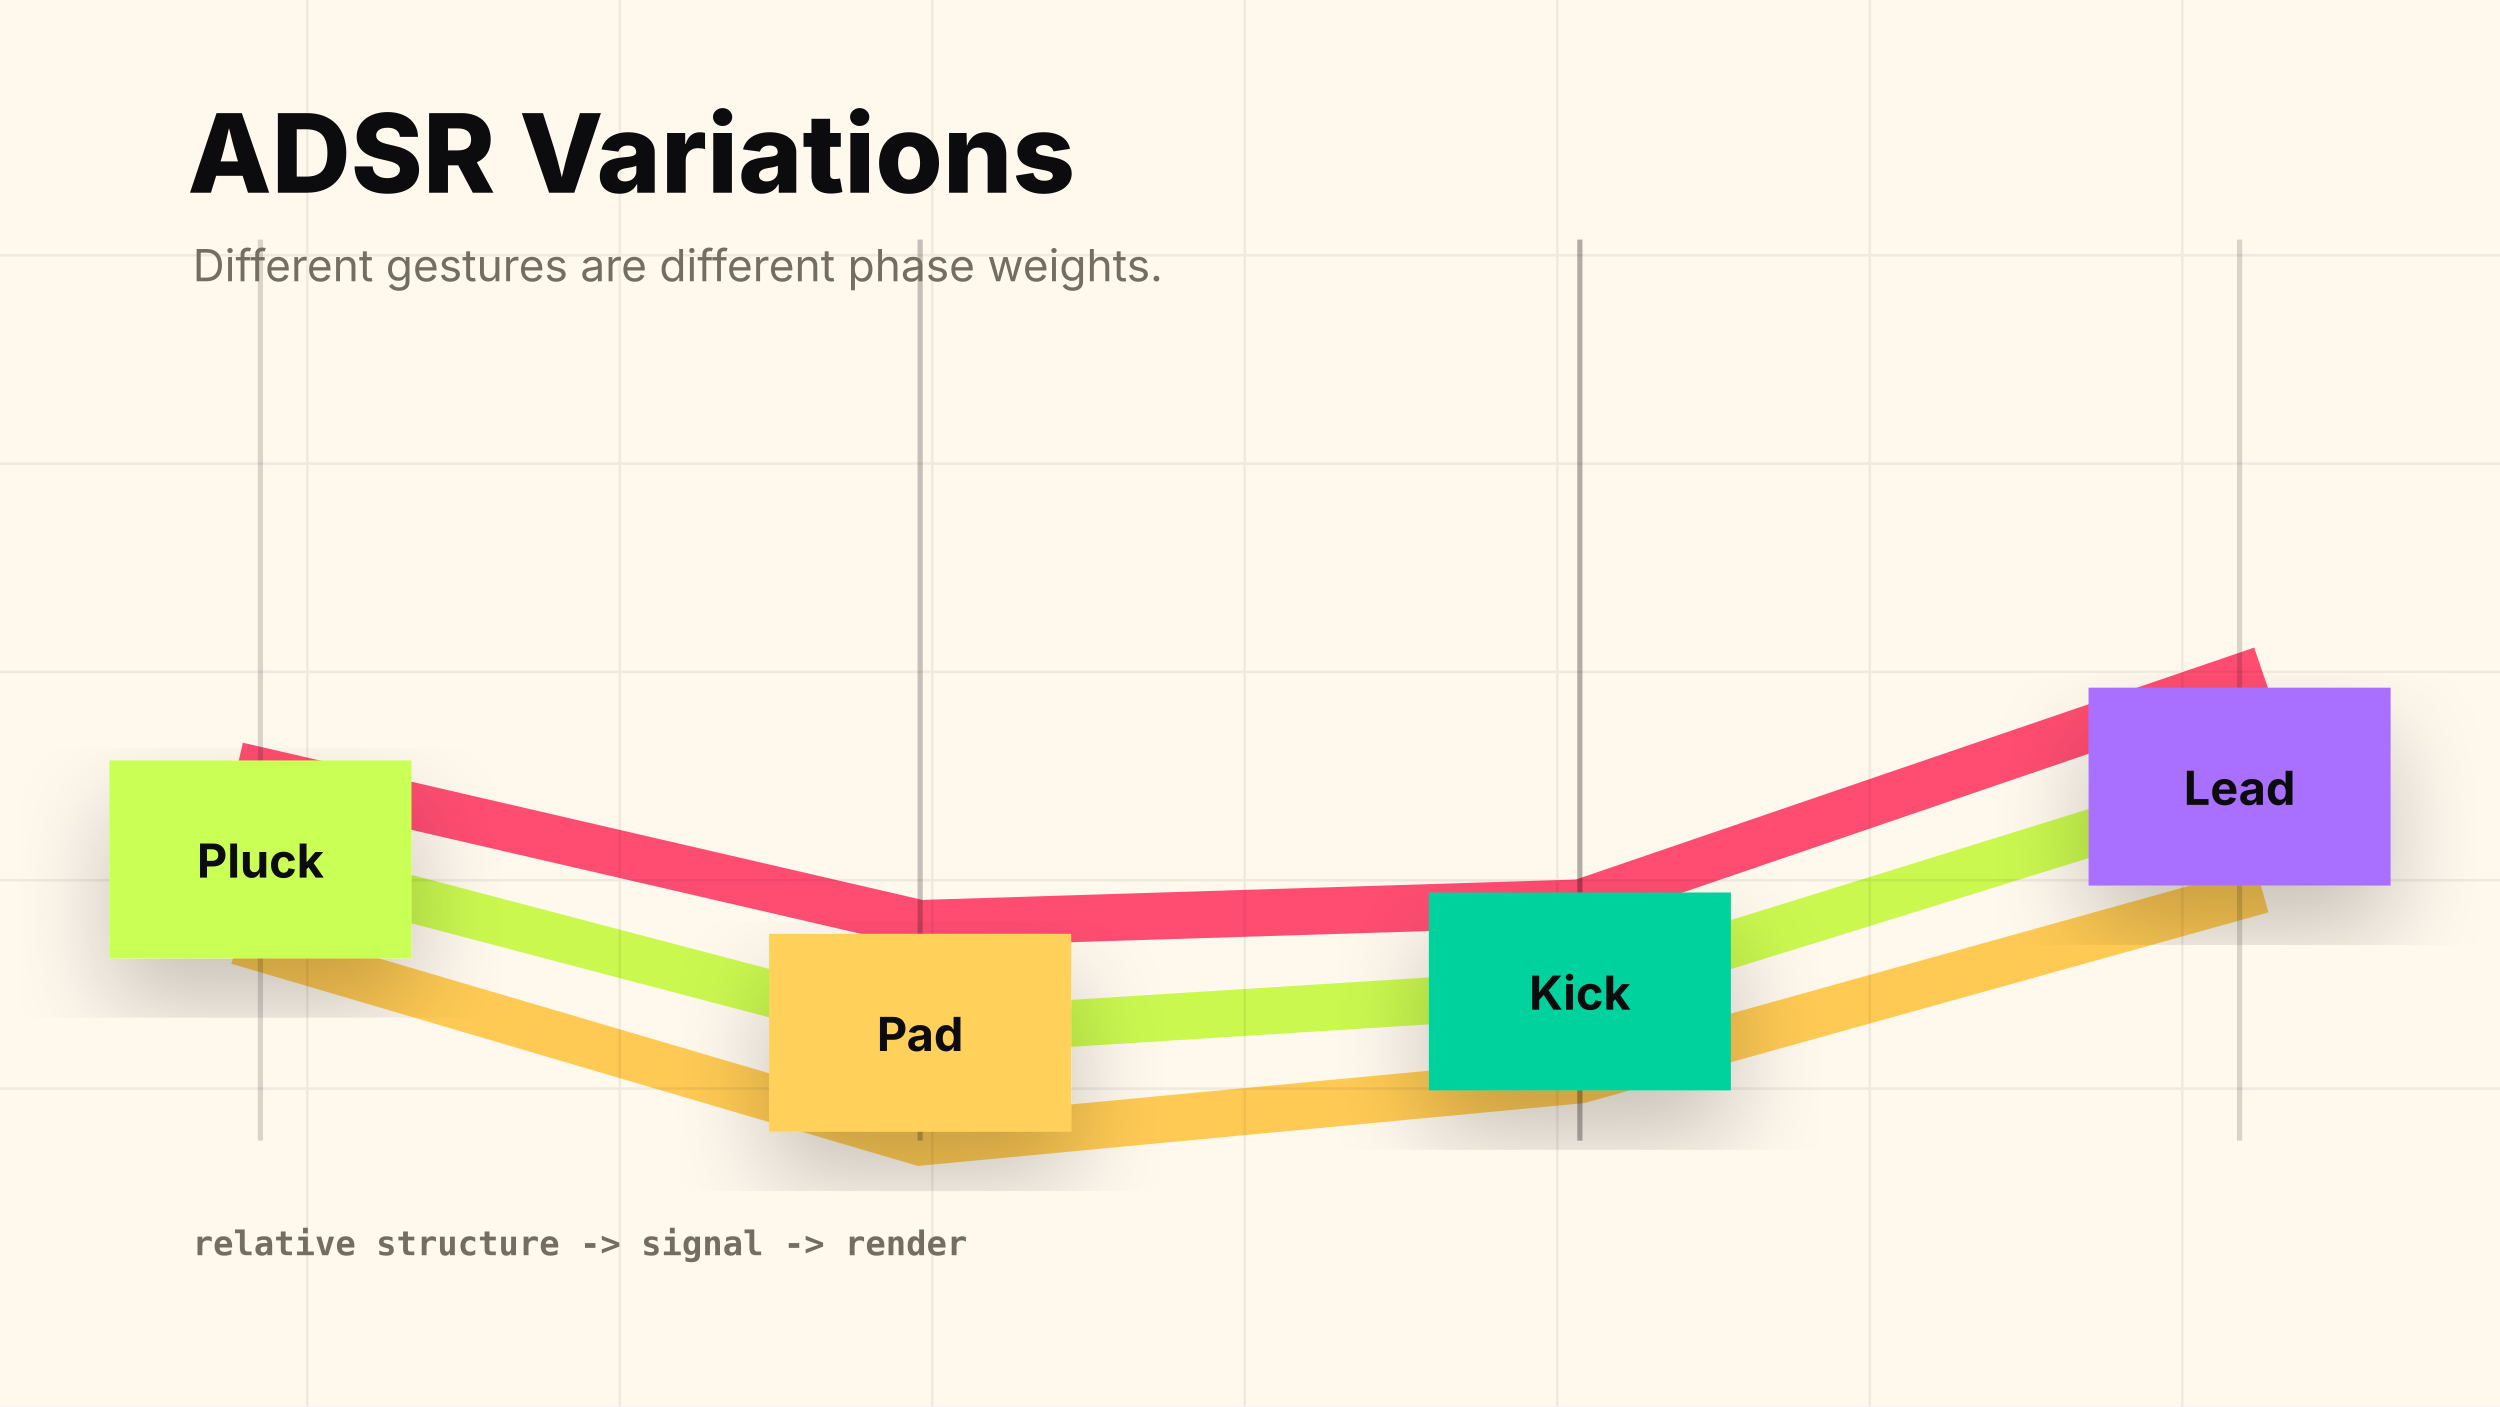
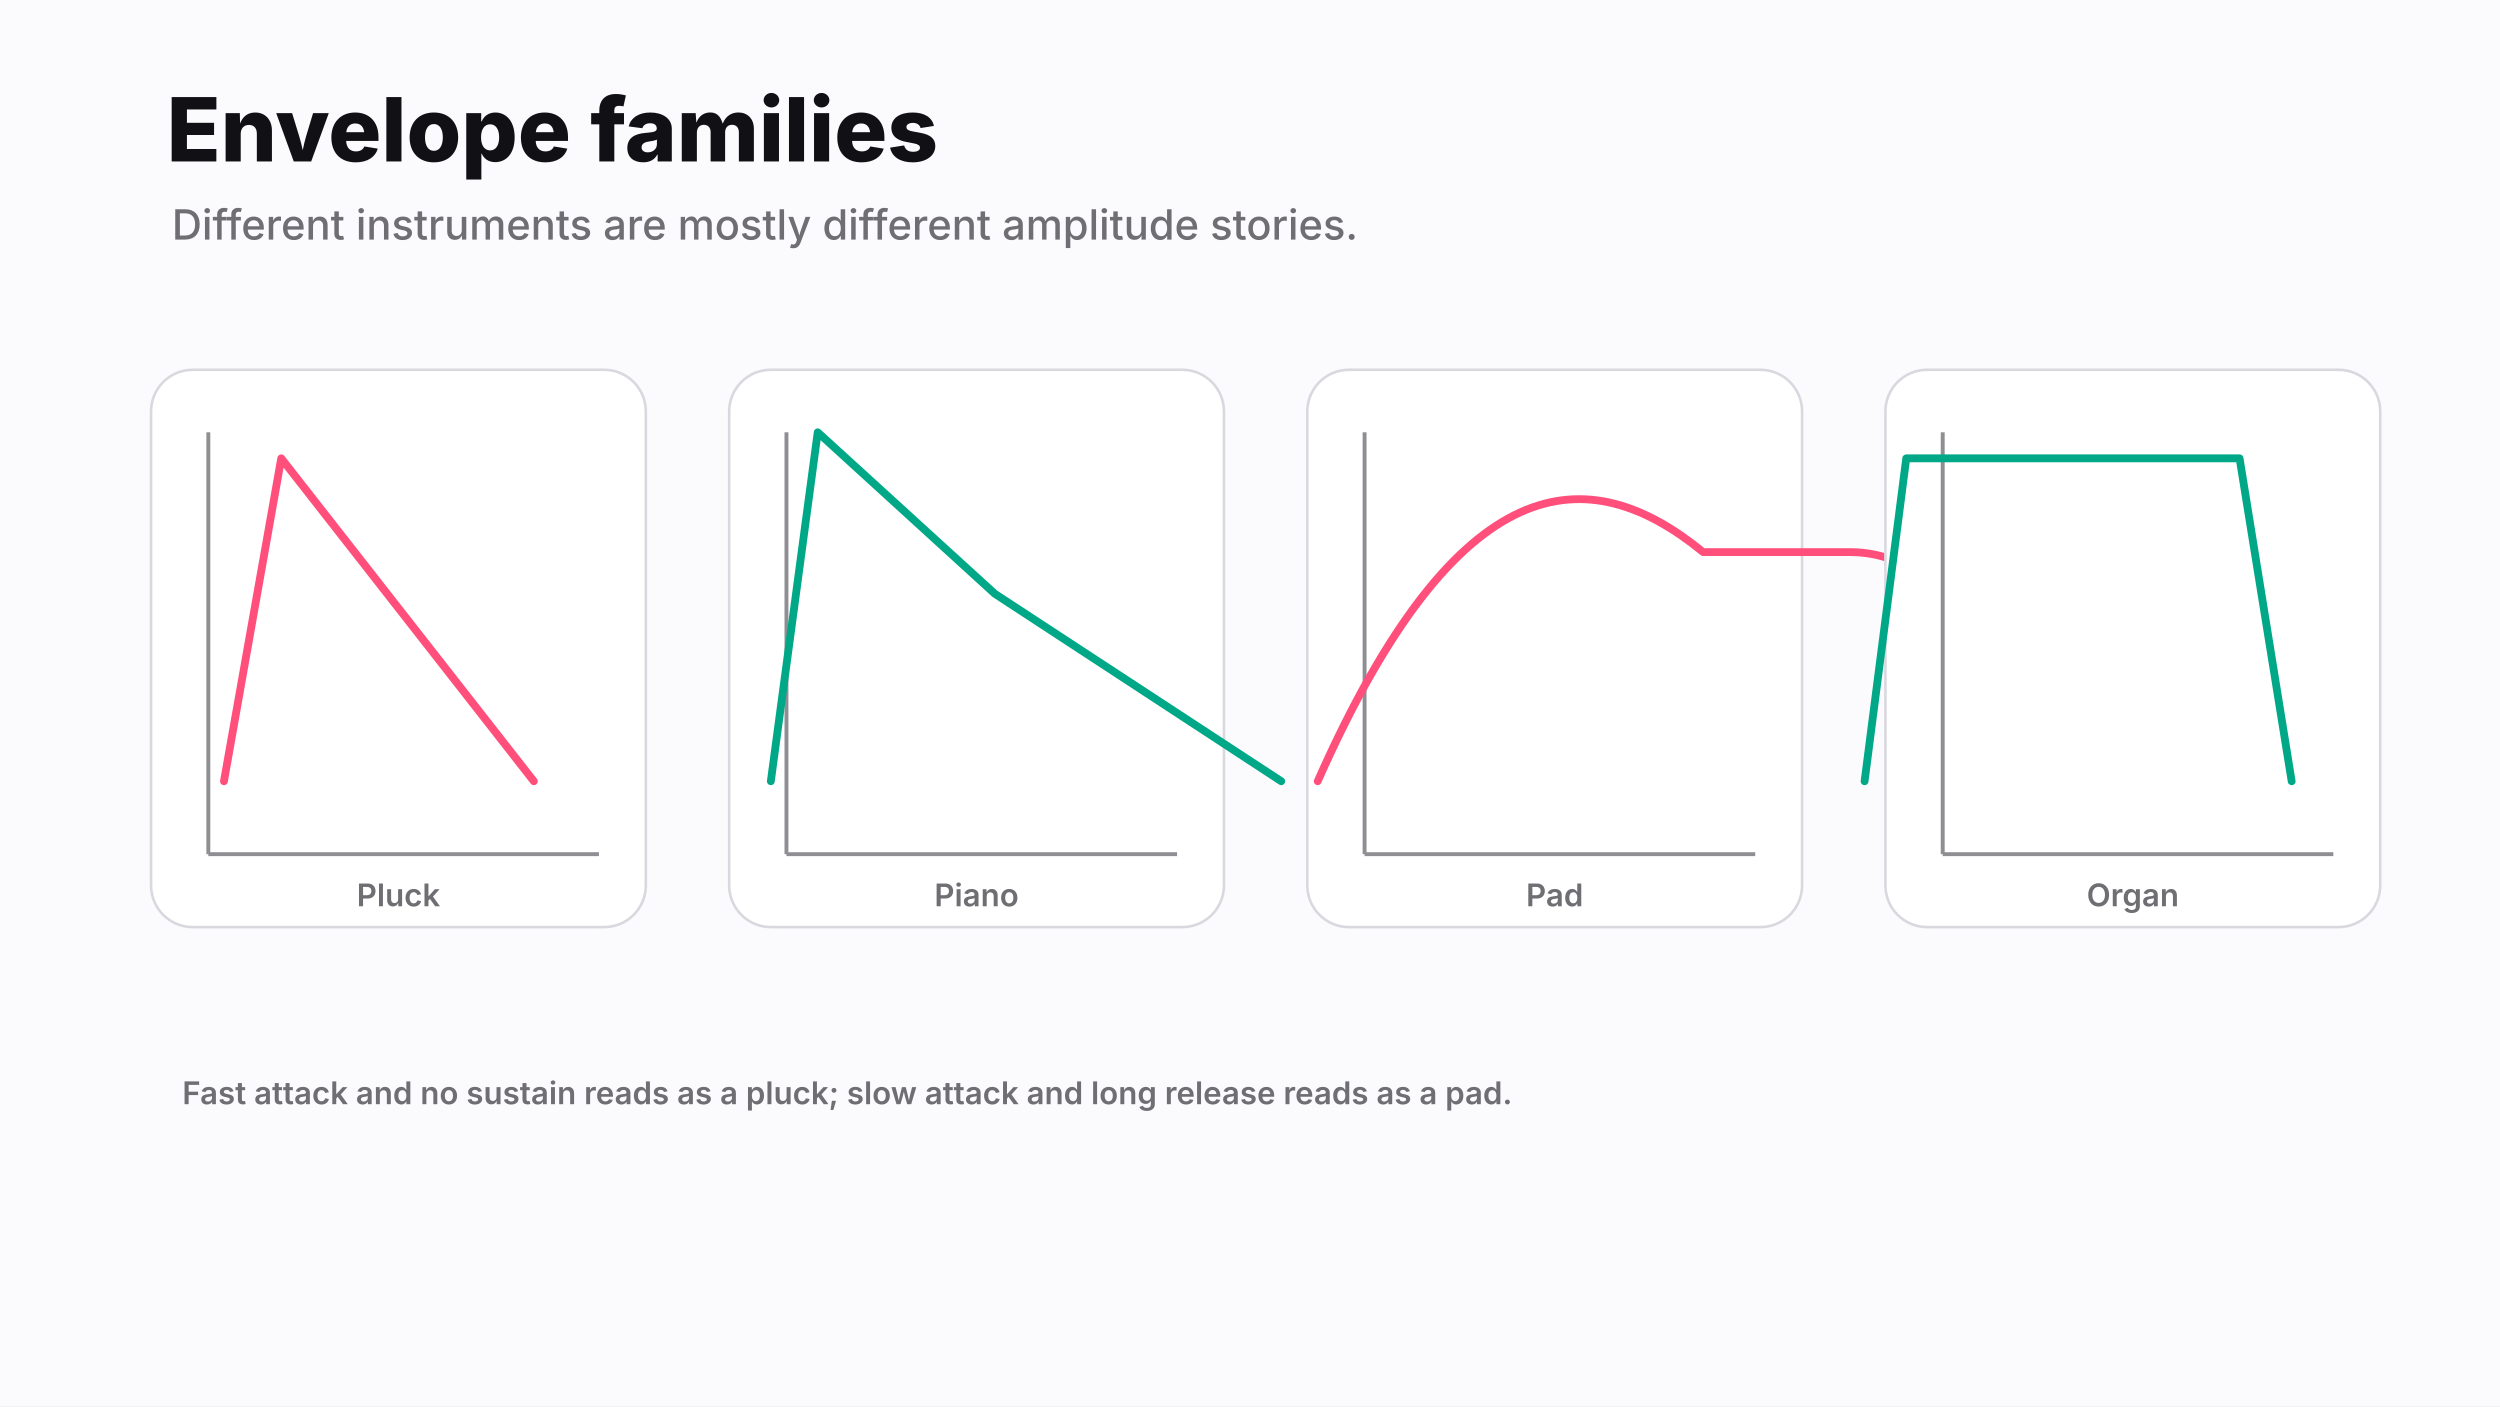
<svg xmlns="http://www.w3.org/2000/svg" viewBox="0 0 960 540" role="img" aria-labelledby="title desc">
+   <defs>
+     <marker id="arrow" viewBox="0 0 10 10" refX="9" refY="5" markerWidth="8" markerHeight="8" orient="auto">
+       <path d="M 0 0 L 10 5 L 0 10 Z" fill="context-stroke" />
+     </marker>
+   </defs>
  <style>
-   :root{color-scheme:light dark}.bg{fill:#fff8ed}.grid{stroke:#0c0b0d;stroke-opacity:.06}.ink{fill:#0c0b0d}.muted{fill:#756c62}.rail{fill:none;stroke-linecap:square;stroke-width:18;mix-blend-mode:multiply}.r0{stroke:#ff4f7a}.r1{stroke:#caff55}.r2{stroke:#ffd05a}.tick{fill:#0c0b0d}.node rect{filter:url(#soft)}.node text{fill:#0c0b0d;font:700 18px ui-sans-serif,-apple-system,BlinkMacSystemFont,'Segoe UI',sans-serif;text-anchor:middle}.mono{font:600 13px ui-monospace,SFMono-Regular,Menlo,monospace}@media(prefers-color-scheme:dark){.bg{fill:#08070a}.grid{stroke:#fff8ed;stroke-opacity:.07}.ink{fill:#fff8ed}.muted{fill:#b5aca1}.rail{mix-blend-mode:screen;opacity:.88}.tick{fill:#fff8ed}.node text{fill:#08070a}}
+ :root{color-scheme:light dark}.bg{fill:#fbfbfd}.panel{fill:#fff;stroke:#d8d8df}.soft{fill:#f2f2f7}.ink{fill:#17171b}.muted{fill:#6e6e73}.label{fill:#242428;font:650 16px -apple-system,BlinkMacSystemFont,"SF Pro Text","Segoe UI",sans-serif}.small{fill:#6e6e73;font:600 12px -apple-system,BlinkMacSystemFont,"SF Pro Text","Segoe UI",sans-serif}.title{fill:#111115;font:760 34px -apple-system,BlinkMacSystemFont,"SF Pro Display","Segoe UI",sans-serif}.desc{fill:#6e6e73;font:500 16px -apple-system,BlinkMacSystemFont,"SF Pro Text","Segoe UI",sans-serif}.mono{fill:#55555b;font:650 13px ui-monospace,SFMono-Regular,Menlo,monospace}.axis{stroke:#8e8e93;stroke-width:1.5}.arrow{stroke:#55555b;stroke-width:2.2;fill:none;marker-end:url(#arrow)}.line{fill:none;stroke:#17171b;stroke-width:3;stroke-linecap:round;stroke-linejoin:round}.hot{stroke:#ff4f7a}.mint{stroke:#00a887}.gold{stroke:#c78800}.violet{stroke:#8e6bff}.hotf{fill:#ff4f7a}.mintf{fill:#00a887}.goldf{fill:#f2a900}.violetf{fill:#8e6bff}.darkf{fill:#242428}.lightf{fill:#fff}.fade{opacity:.22}.fillHot{fill:#ff4f7a;opacity:.12}.fillMint{fill:#00a887;opacity:.13}.fillGold{fill:#f2a900;opacity:.16}.fillViolet{fill:#8e6bff;opacity:.13}.mid{text-anchor:middle}.right{text-anchor:end}@media(prefers-color-scheme:dark){.bg{fill:#08090d}.panel{fill:#121319;stroke:#2d2e36}.soft{fill:#1b1c23}.ink,.title{fill:#f5f5f7}.muted,.desc,.small,.mono{fill:#a1a1aa}.label{fill:#f1f1f4}.axis{stroke:#696a73}.arrow{stroke:#bbbcc6}.line{stroke:#f5f5f7}.darkf{fill:#f5f5f7}.lightf{fill:#121319}}
</style>
-   <defs>
-     <filter id="soft" x="-30%" y="-30%" width="160%" height="160%">
-       <feDropShadow dx="0" dy="18" stdDeviation="18" flood-color="#000" flood-opacity=".22" />
-     </filter>
-   </defs>
  <rect class="bg" width="960" height="540" />
-   <path class="grid" d="M0 98H960M0 178H960M0 258H960M0 338H960M0 418H960M118 0V540M238 0V540M358 0V540M478 0V540M598 0V540M718 0V540M838 0V540" />
-   <rect class="tick" x="99" y="92" width="2" height="346" opacity="0.16" />
-   <rect class="tick" x="352.333" y="92" width="2" height="346" opacity="0.24" />
-   <rect class="tick" x="605.667" y="92" width="2" height="346" opacity="0.32" />
-   <rect class="tick" x="859" y="92" width="2" height="346" opacity="0.16" />
-   <text class="ink" x="72" y="74" font-family="ui-sans-serif,-apple-system,BlinkMacSystemFont,'Segoe UI',sans-serif" font-size="42" font-weight="760">ADSR Variations</text>
-   <text class="muted" x="74" y="108" font-family="ui-sans-serif,-apple-system,BlinkMacSystemFont,'Segoe UI',sans-serif" font-size="17">Different gestures are different phase weights.</text>
-   <text class="muted mono" x="74" y="482">relative structure -&gt; signal -&gt; render</text>
-   <path class="rail r0" d="M 100.0 296.0 L 353.3 354.6 L 606.7 346.7 L 860.0 260.1" />
-   <path class="rail r1" d="M 100.0 330.0 L 353.3 396.6 L 606.7 380.7 L 860.0 302.1" />
-   <path class="rail r2" d="M 100.0 364.0 L 353.3 438.6 L 606.7 414.7 L 860.0 344.1" />
-   <g class="node" transform="translate(42 292)">
-     <rect fill="#caff55" width="116" height="76" />
-     <text x="58" y="45">Pluck</text>
-   </g>
-   <g class="node" transform="translate(295.3333 358.5716)">
-     <rect fill="#ffd05a" width="116" height="76" />
-     <text x="58" y="45">Pad</text>
-   </g>
-   <g class="node" transform="translate(548.6667 342.7176)">
-     <rect fill="#00d29e" width="116" height="76" />
-     <text x="58" y="45">Kick</text>
-   </g>
-   <g class="node" transform="translate(802 264.0675)">
-     <rect fill="#a970ff" width="116" height="76" />
-     <text x="58" y="45">Lead</text>
-   </g>
+   <text class="title" x="64" y="62">Envelope families</text>
+   <text class="desc" x="66" y="92">Different instruments are mostly different amplitude stories.</text>
+   <rect class="panel" x="58" y="142" width="190" height="214" rx="16" />
+   <line class="axis" x1="80" y1="328" x2="230" y2="328" />
+   <line class="axis" x1="80" y1="166" x2="80" y2="328" />
+   <path class="line hot" d="M 86 300 L 108 176 L 205 300" />
+   <text class="small mid" x="153" y="348">Pluck</text>
+   <rect class="panel" x="280" y="142" width="190" height="214" rx="16" />
+   <line class="axis" x1="302" y1="328" x2="452" y2="328" />
+   <line class="axis" x1="302" y1="166" x2="302" y2="328" />
+   <path class="line mint" d="M 296 300 L 314 166 L 382 228 L 492 300" />
+   <text class="small mid" x="375" y="348">Piano</text>
+   <rect class="panel" x="502" y="142" width="190" height="214" rx="16" />
+   <line class="axis" x1="524" y1="328" x2="674" y2="328" />
+   <line class="axis" x1="524" y1="166" x2="524" y2="328" />
+   <path class="line hot" d="M 506 300 C 560 178 610 176 654 212 L 710 212 C 748 212 764 252 788 300" />
+   <text class="small mid" x="597" y="348">Pad</text>
+   <rect class="panel" x="724" y="142" width="190" height="214" rx="16" />
+   <line class="axis" x1="746" y1="328" x2="896" y2="328" />
+   <line class="axis" x1="746" y1="166" x2="746" y2="328" />
+   <path class="line mint" d="M 716 300 L 732 176 L 860 176 L 880 300" />
+   <text class="small mid" x="819" y="348">Organ</text>
+   <text class="small" x="70" y="424">Fast attack and no sustain reads as a pluck; slow attack and long release reads as a pad.</text>
</svg>
